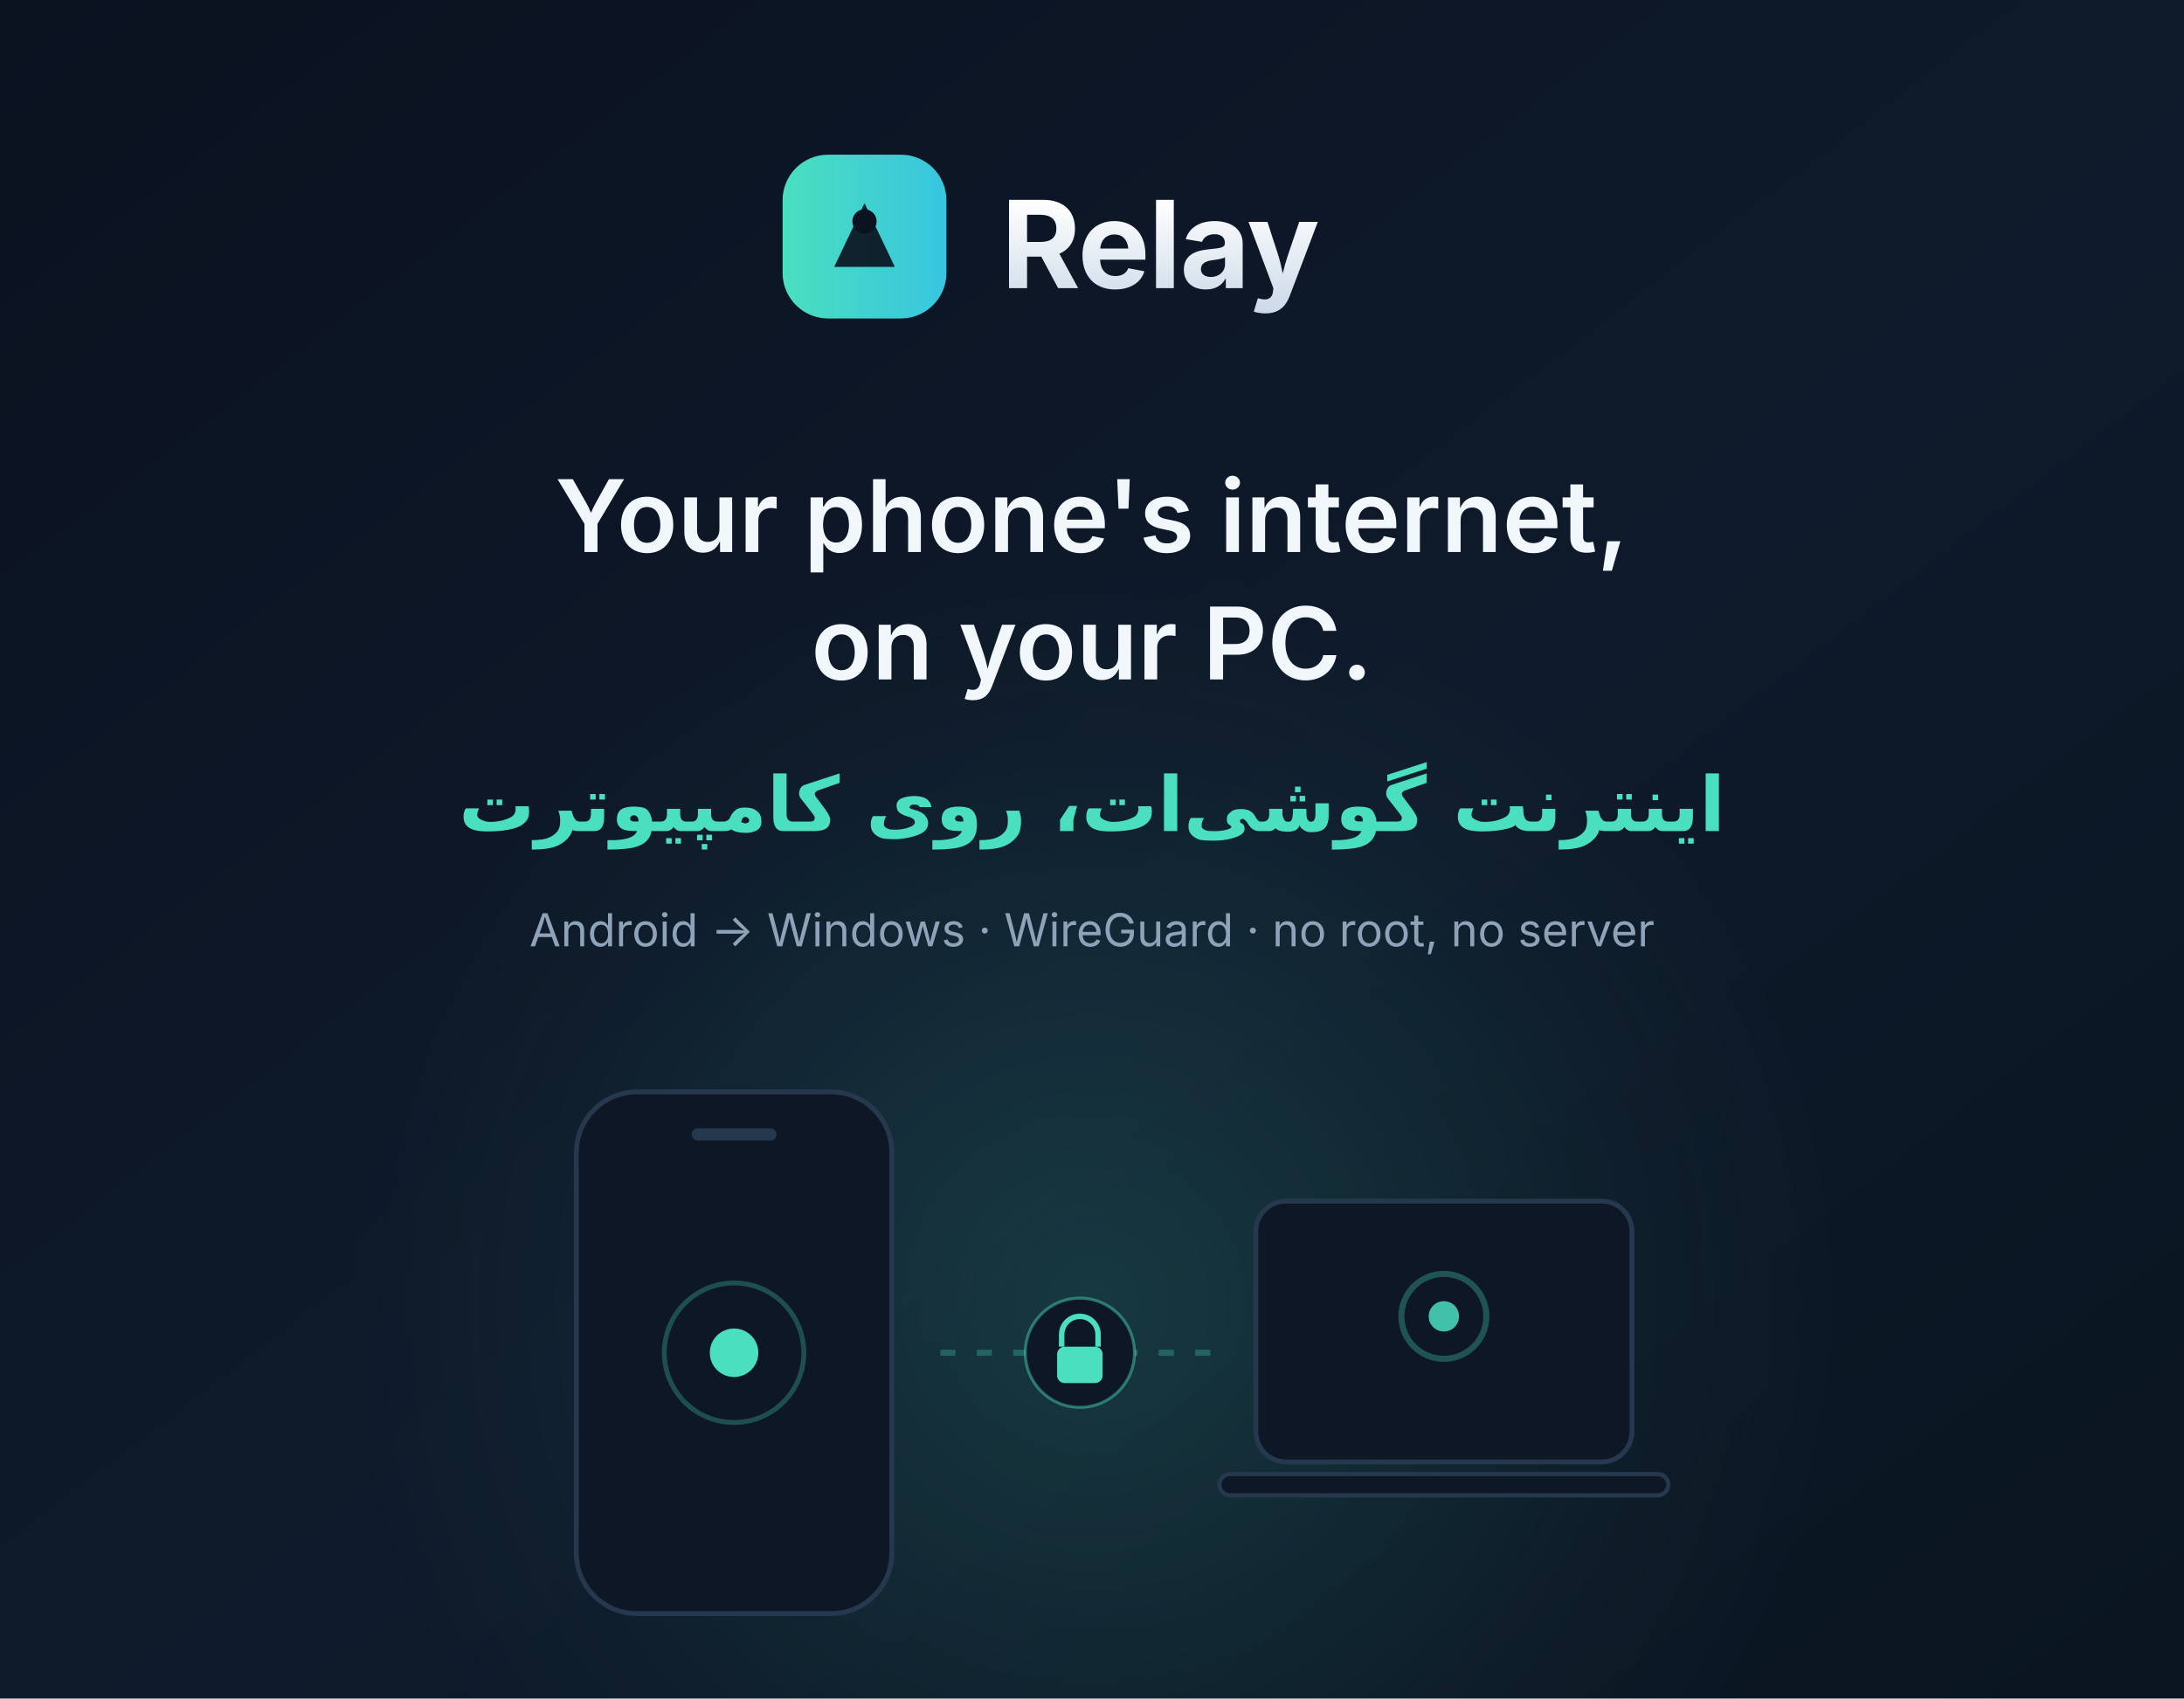
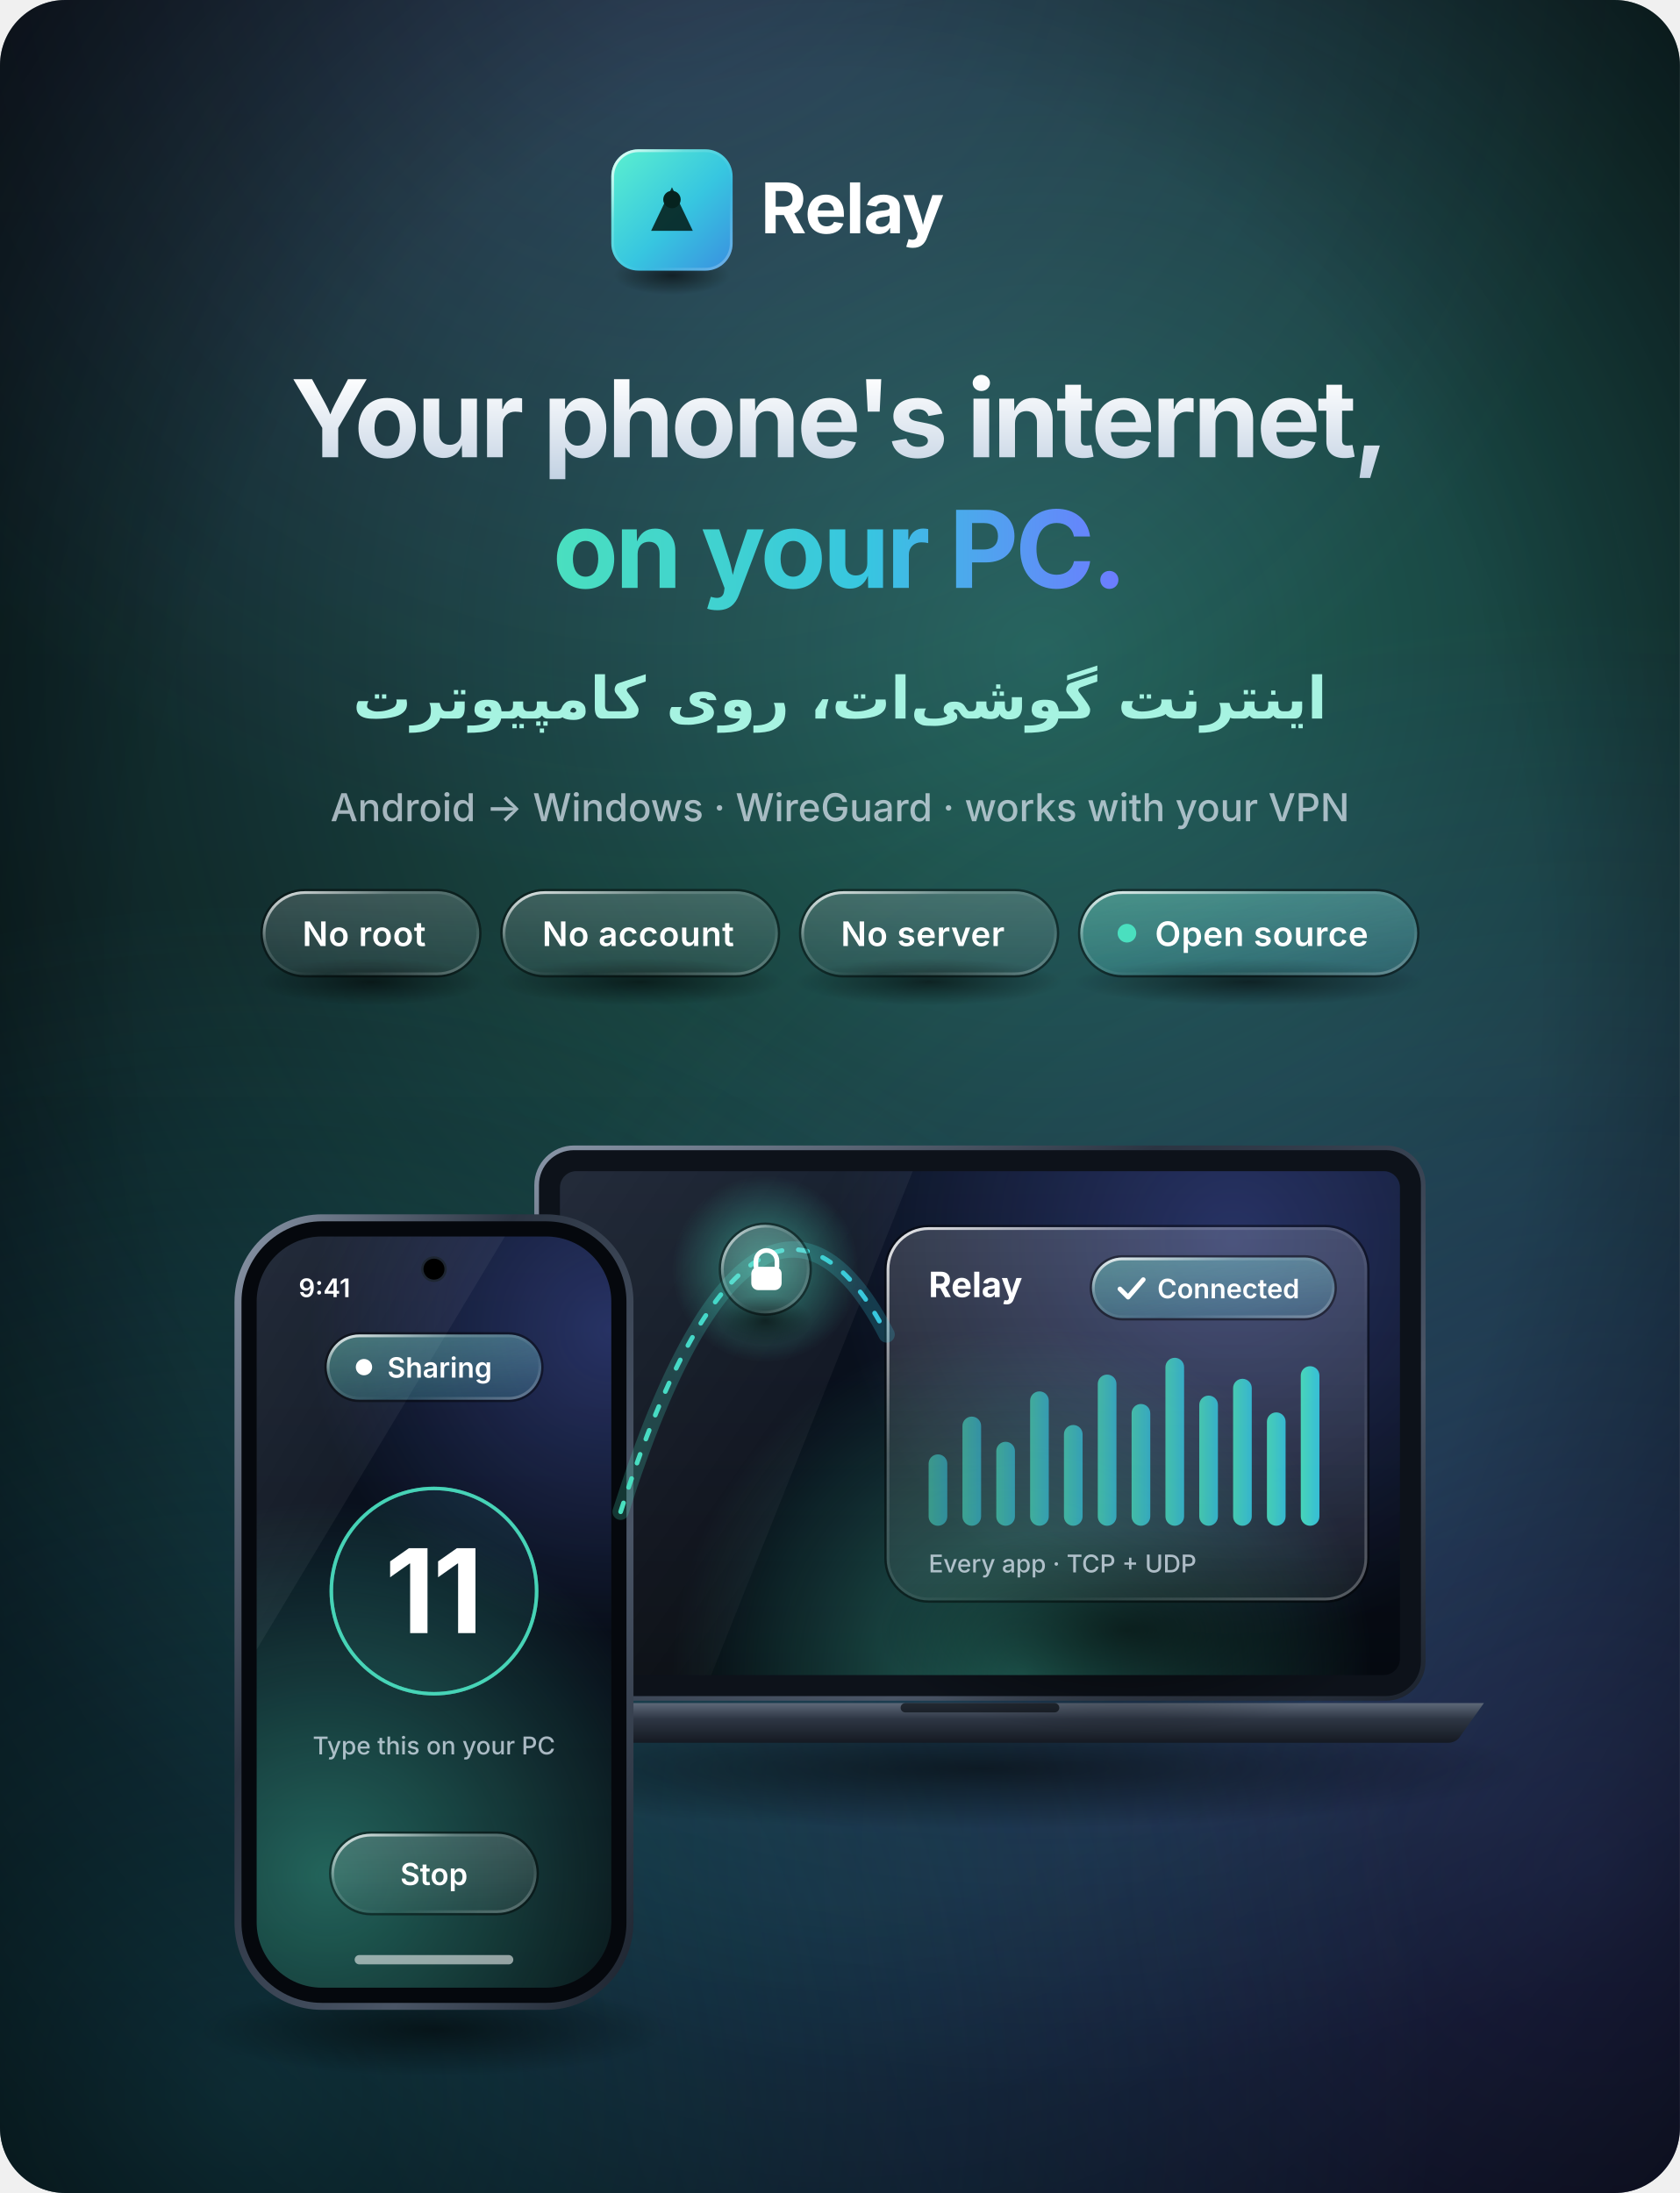
- <svg xmlns="http://www.w3.org/2000/svg" viewBox="0 0 720 560" width="720" height="560" role="img" aria-label="Relay — share your phone's internet with your PC over an encrypted WireGuard tunnel. ریلی — اینترنت گوشی‌ات را با کامپیوترت به اشتراک بگذار.">
+ <svg xmlns="http://www.w3.org/2000/svg" viewBox="0 0 720 940" width="720" height="940" role="img" aria-label="Relay — your phone's internet, on your PC. Android to Windows over an encrypted WireGuard tunnel; works with your phone's VPN. اینترنت گوشی‌ات، روی کامپیوترت.">
+   <style>
+     .drift-a { animation: drift-a 26s ease-in-out infinite alternate; }
+     .drift-b { animation: drift-b 31s ease-in-out infinite alternate; }
+     .drift-c { animation: drift-c 23s ease-in-out infinite alternate; }
+     .drift-d { animation: drift-d 37s ease-in-out infinite alternate; }
+     @keyframes drift-a { 0% { transform: translate(0, 0) } 100% { transform: translate(140px, 60px) } }
+     @keyframes drift-b { 0% { transform: translate(0, 0) } 100% { transform: translate(-160px, 40px) } }
+     @keyframes drift-c { 0% { transform: translate(0, 0) } 100% { transform: translate(90px, -70px) } }
+     @keyframes drift-d { 0% { transform: translate(0, 0) } 100% { transform: translate(-80px, -50px) } }
+ 
+     /* Glass floats like it has mass: slow, eased both ways, never a bounce. */
+     .float-1 { animation: float 7s cubic-bezier(.45,0,.55,1) infinite; }
+     .float-2 { animation: float 8.5s cubic-bezier(.45,0,.55,1) 1.2s infinite; }
+     .float-3 { animation: float 6.5s cubic-bezier(.45,0,.55,1) 2.4s infinite; }
+     @keyframes float { 0%, 100% { transform: translateY(0) } 50% { transform: translateY(-7px) } }
+ 
+     .ring { transform-box: fill-box; transform-origin: center;
+             animation: ring 3.2s cubic-bezier(.2,.8,.2,1) infinite; }
+     .ring-2 { animation-delay: 1.6s; }
+     @keyframes ring { 0% { transform: scale(1); opacity: .5 } 100% { transform: scale(1.9); opacity: 0 } }
+ 
+     .flow { animation: flow 1.1s linear infinite; }
+     @keyframes flow { to { stroke-dashoffset: -22 } }
+ 
+     .live { animation: live 2.4s ease-in-out infinite; }
+     @keyframes live { 0%, 100% { opacity: 1 } 50% { opacity: .35 } }
+ 
+     .bar { transform-box: fill-box; transform-origin: 50% 100%;
+            animation: bar 1.8s cubic-bezier(.45,0,.55,1) infinite alternate; }
+     @keyframes bar { 0% { transform: scaleY(1) } 100% { transform: scaleY(.35) } }
+ 
+     /* A specular glint crosses the headline now and then, the way light runs
+        along a glass edge when you tilt the phone. */
+     .glint { animation: glint 7s cubic-bezier(.4,0,.2,1) 1s infinite; }
+     @keyframes glint { 0% { transform: translateX(0) } 45%, 100% { transform: translateX(1100px) } }
+ 
+     @media (prefers-reduced-motion: reduce) {
+       * { animation: none !important; }
+       .packet { display: none; }
+     }
+     /* Reduced transparency: frostier glass, the same layout. */
+     @media (prefers-reduced-transparency: reduce) {
+       .glass-body { fill: #1A2433; fill-opacity: .92; }
+     }
+     @media (prefers-contrast: more) {
+       .glass-edge { stroke: #FFFFFF; stroke-opacity: .7; }
+       .muted { fill: #FFFFFF; }
+     }
+   </style>
  <defs>
-     <linearGradient id="ground" x1="0" y1="0" x2="1" y2="1">
-       <stop offset="0%" stop-color="#0B1220" />
-       <stop offset="55%" stop-color="#0E1A2B" />
-       <stop offset="100%" stop-color="#0A1520" />
-     </linearGradient>
-     <linearGradient id="accent" x1="0" y1="0" x2="1" y2="0">
-       <stop offset="0%" stop-color="#4ADFBF" />
-       <stop offset="100%" stop-color="#37C6E0" />
-     </linearGradient>
-     <linearGradient id="wordmark" x1="0" y1="0" x2="0" y2="1">
-       <stop offset="0%" stop-color="#FFFFFF" />
-       <stop offset="100%" stop-color="#CBD9E8" />
-     </linearGradient>
-     <radialGradient id="halo" cx="50%" cy="50%" r="50%">
-       <stop offset="0%" stop-color="#4ADFBF" stop-opacity="0.16" />
-       <stop offset="70%" stop-color="#4ADFBF" stop-opacity="0.035" />
-       <stop offset="100%" stop-color="#4ADFBF" stop-opacity="0" />
-     </radialGradient>
-     <filter id="soften" x="-60%" y="-60%" width="220%" height="220%">
-       <feGaussianBlur stdDeviation="5" />
-     </filter>
+     <linearGradient id="ground" x1="0" y1="0" x2="0" y2="1">
+       <stop offset="0" stop-color="#070B14" />
+       <stop offset="1" stop-color="#04060B" />
+     </linearGradient>
+     <radialGradient id="aur-teal">
+       <stop offset="0" stop-color="#4ADFBF" stop-opacity=".42" />
+       <stop offset="1" stop-color="#4ADFBF" stop-opacity="0" />
+     </radialGradient>
+     <radialGradient id="aur-cyan">
+       <stop offset="0" stop-color="#37C6E0" stop-opacity=".30" />
+       <stop offset="1" stop-color="#37C6E0" stop-opacity="0" />
+     </radialGradient>
+     <radialGradient id="aur-indigo">
+       <stop offset="0" stop-color="#6C7CFF" stop-opacity=".30" />
+       <stop offset="1" stop-color="#6C7CFF" stop-opacity="0" />
+     </radialGradient>
+     <radialGradient id="aur-violet">
+       <stop offset="0" stop-color="#A87BFF" stop-opacity=".18" />
+       <stop offset="1" stop-color="#A87BFF" stop-opacity="0" />
+     </radialGradient>
+     <radialGradient id="vignette" cx=".5" cy=".45" r=".75">
+       <stop offset=".55" stop-color="#000" stop-opacity="0" />
+       <stop offset="1" stop-color="#000" stop-opacity=".55" />
+     </radialGradient>
+     <linearGradient id="title" x1="0" y1="0" x2="0" y2="1">
+       <stop offset="0" stop-color="#FFFFFF" />
+       <stop offset="1" stop-color="#C3D2E3" />
+     </linearGradient>
+     <linearGradient id="title-accent" x1="0" y1="0" x2="1" y2="0">
+       <stop offset="0" stop-color="#4ADFBF" />
+       <stop offset=".55" stop-color="#37C6E0" />
+       <stop offset="1" stop-color="#6C7CFF" />
+     </linearGradient>
+     <linearGradient id="glint" x1="0" y1="0" x2="1" y2="0">
+       <stop offset="0" stop-color="#fff" stop-opacity="0" />
+       <stop offset=".5" stop-color="#fff" stop-opacity=".75" />
+       <stop offset="1" stop-color="#fff" stop-opacity="0" />
+     </linearGradient>
+     <linearGradient id="glass-fill" x1="0" y1="0" x2="0" y2="1">
+       <stop offset="0" stop-color="#FFFFFF" stop-opacity=".17" />
+       <stop offset="1" stop-color="#FFFFFF" stop-opacity=".06" />
+     </linearGradient>
+     <linearGradient id="glass-tint" x1="0" y1="0" x2="1" y2="1">
+       <stop offset="0" stop-color="#4ADFBF" stop-opacity=".30" />
+       <stop offset="1" stop-color="#37C6E0" stop-opacity=".14" />
+     </linearGradient>
+     <linearGradient id="specular" x1="0" y1="0" x2="1" y2="1">
+       <stop offset="0" stop-color="#FFFFFF" stop-opacity=".9" />
+       <stop offset=".3" stop-color="#FFFFFF" stop-opacity=".18" />
+       <stop offset=".65" stop-color="#FFFFFF" stop-opacity="0" />
+       <stop offset="1" stop-color="#FFFFFF" stop-opacity=".28" />
+     </linearGradient>
+     <linearGradient id="sheen" x1="0" y1="0" x2="1" y2="1">
+       <stop offset="0" stop-color="#FFFFFF" stop-opacity=".10" />
+       <stop offset="1" stop-color="#FFFFFF" stop-opacity="0" />
+     </linearGradient>
+     <radialGradient id="shadow">
+       <stop offset="0" stop-color="#000" stop-opacity=".55" />
+       <stop offset="1" stop-color="#000" stop-opacity="0" />
+     </radialGradient>
+     <linearGradient id="icon" x1="0" y1="0" x2="1" y2="1">
+       <stop offset="0" stop-color="#5BF0CF" />
+       <stop offset=".55" stop-color="#37C6E0" />
+       <stop offset="1" stop-color="#3A8FE0" />
+     </linearGradient>
+     <linearGradient id="titanium" x1="0" y1="0" x2="1" y2="1">
+       <stop offset="0" stop-color="#8A96A8" />
+       <stop offset=".35" stop-color="#2B3442" />
+       <stop offset=".7" stop-color="#4A5566" />
+       <stop offset="1" stop-color="#1C232E" />
+     </linearGradient>
+     <linearGradient id="screen" x1="0" y1="0" x2="0" y2="1">
+       <stop offset="0" stop-color="#0B1424" />
+       <stop offset="1" stop-color="#050910" />
+     </linearGradient>
+     <linearGradient id="aluminium" x1="0" y1="0" x2="0" y2="1">
+       <stop offset="0" stop-color="#5D6878" />
+       <stop offset=".4" stop-color="#2E3644" />
+       <stop offset="1" stop-color="#151A22" />
+     </linearGradient>
+     <linearGradient id="beam" x1="0" y1="0" x2="1" y2="0">
+       <stop offset="0" stop-color="#4ADFBF" />
+       <stop offset="1" stop-color="#37C6E0" />
+     </linearGradient>
+     <radialGradient id="glow">
+       <stop offset="0" stop-color="#4ADFBF" stop-opacity=".55" />
+       <stop offset="1" stop-color="#4ADFBF" stop-opacity="0" />
+     </radialGradient>
+     <radialGradient id="packet">
+       <stop offset="0" stop-color="#FFFFFF" />
+       <stop offset=".35" stop-color="#9FFBE6" />
+       <stop offset="1" stop-color="#4ADFBF" stop-opacity="0" />
+     </radialGradient>
  </defs>
-   <rect width="720" height="560" fill="url(#ground)" />
-   <circle cx="360" cy="430" r="250" fill="url(#halo)">
-     <animate attributeName="r" values="250;266;250" dur="9s" repeatCount="indefinite" />
-   </circle>
-   <g transform="translate(285, 78)">
-     <circle r="27" fill="none" stroke="#4ADFBF" stroke-width="1.4" opacity="0">
-       <animate attributeName="r" values="27;52" dur="3.4s" repeatCount="indefinite" />
-       <animate attributeName="opacity" values="0.45;0" dur="3.4s" repeatCount="indefinite" />
-     </circle>
-     <circle r="27" fill="none" stroke="#4ADFBF" stroke-width="1.4" opacity="0">
-       <animate attributeName="r" values="27;52" dur="3.4s" begin="1.7s" repeatCount="indefinite" />
-       <animate attributeName="opacity" values="0.45;0" dur="3.4s" begin="1.7s" repeatCount="indefinite" />
-     </circle>
-     <rect x="-27" y="-27" width="54" height="54" rx="15" fill="url(#accent)" />
-     <path d="M-10 10 L0 -11 L10 10 Z" fill="#0B1220" opacity="0.92" />
-     <circle cx="0" cy="-5" r="4" fill="#0B1220" />
-   </g>
-   <text x="330" y="95" font-family="'Segoe UI', Inter, system-ui, sans-serif" font-size="40" font-weight="700" fill="url(#wordmark)" letter-spacing="-0.5">Relay</text>
-   <text x="360" y="182" text-anchor="middle" font-family="'Segoe UI', Inter, system-ui, sans-serif" font-size="33" font-weight="600" fill="#F2F7FC">Your phone's internet,</text>
-   <text x="360" y="224" text-anchor="middle" font-family="'Segoe UI', Inter, system-ui, sans-serif" font-size="33" font-weight="600" fill="#F2F7FC">on your PC.</text>
-   <text x="360" y="274" text-anchor="middle" font-family="'Segoe UI', Tahoma, 'Iranian Sans', sans-serif" font-size="25" font-weight="600" fill="#4ADFBF">اینترنت گوشی‌ات، روی کامپیوترت</text>
-   <text x="360" y="312" text-anchor="middle" font-family="'Segoe UI', Inter, system-ui, sans-serif" font-size="15" fill="#8FA3B8">Android → Windows · WireGuard · no root, no server</text>
-   <g transform="translate(190, 360)">
-     <rect width="104" height="172" rx="20" fill="#0E1726" stroke="#26384E" stroke-width="1.6" />
-     <rect x="38" y="12" width="28" height="4" rx="2" fill="#26384E" />
-     <circle cx="52" cy="86" r="23" fill="none" stroke="#4ADFBF" stroke-opacity="0.28" stroke-width="1.6" />
-     <circle cx="52" cy="86" r="8" fill="#4ADFBF">
-       <animate attributeName="r" values="8;9.5;8" dur="2.6s" repeatCount="indefinite" />
-     </circle>
-   </g>
-   <line x1="310" y1="446" x2="402" y2="446" stroke="#4ADFBF" stroke-opacity="0.28" stroke-width="2" stroke-dasharray="5 7">
-     <animate attributeName="stroke-dashoffset" values="24;0" dur="1.6s" repeatCount="indefinite" />
-   </line>
-   <circle cy="446" r="3.2" fill="#7CF5DC" filter="url(#soften)" opacity="0">
-     <animate attributeName="cx" values="310;402" dur="2.1s" repeatCount="indefinite" />
-     <animate attributeName="opacity" values="0;1;1;0" keyTimes="0;0.15;0.8;1" dur="2.1s" repeatCount="indefinite" />
-   </circle>
-   <circle cx="356" cy="446" r="18" fill="#0E1726" stroke="#4ADFBF" stroke-opacity="0.45" />
-   <path d="M350 444 v-4 a6 6 0 0 1 12 0 v4" fill="none" stroke="#4ADFBF" stroke-width="1.8" />
-   <rect x="348.5" y="444" width="15" height="12" rx="2.5" fill="#4ADFBF" />
-   <g transform="translate(414, 396)">
-     <rect width="124" height="86" rx="10" fill="#0E1726" stroke="#26384E" stroke-width="1.6" />
-     <circle cx="62" cy="38" r="14" fill="none" stroke="#4ADFBF" stroke-opacity="0.30" stroke-width="2" />
-     <circle cx="62" cy="38" r="5" fill="#4ADFBF" opacity="0.85">
-       <animate attributeName="opacity" values="0.85;1;0.85" dur="2.1s" begin="0.55s" repeatCount="indefinite" />
-       <animate attributeName="r" values="5;6.4;5" dur="2.1s" begin="0.55s" repeatCount="indefinite" />
-     </circle>
-     <rect x="-12" y="90" width="148" height="7" rx="3.5" fill="#0E1726" stroke="#26384E" stroke-width="1.4" />
+   <clipPath id="frame">
+     <rect width="720" height="940" rx="28" />
+   </clipPath>
+   <g clip-path="url(#frame)">
+     <rect width="720" height="940" fill="url(#ground)" />
+     <circle class="drift-a" cx="446.4" cy="282.0" r="612.0" fill="url(#aur-teal)" />
+     <circle class="drift-b" cx="684.0" cy="799.0" r="540.0" fill="url(#aur-indigo)" />
+     <circle class="drift-c" cx="108.0" cy="893.0" r="504" fill="url(#aur-cyan)" />
+     <circle class="drift-d" cx="288.0" cy="-47.0" r="432.0" fill="url(#aur-violet)" />
+     <rect width="720" height="940" fill="url(#vignette)" />
+     <g transform="translate(262.0, 64)">
+       <ellipse cx="26.0" cy="54.08" rx="24.96" ry="8.32" fill="url(#shadow)" />
+       <rect width="52" height="52" rx="11.632" fill="url(#icon)" />
+       <rect x=".6" y=".6" width="50.8" height="50.8" rx="11.032" fill="none" stroke="url(#specular)" stroke-width="1.2" />
+       <g transform="translate(26.0, 26.0) scale(0.8125)">
+         <path d="M-11 11 L0 -12 L11 11 Z" fill="#06231F" fill-opacity=".9" />
+         <circle cx="0" cy="-5.5" r="4.6" fill="#06231F" />
+       </g>
+     </g>
+     <text x="326.0" y="100" text-anchor="start" font-family="-apple-system, BlinkMacSystemFont, 'SF Pro Display', 'Segoe UI Variable Display', 'Segoe UI', Inter, 'Helvetica Neue', Arial, sans-serif" font-size="30" font-weight="650" fill="#FFFFFF" letter-spacing="-.4">Relay</text>
+     <text x="360.0" y="196" text-anchor="middle" font-family="-apple-system, BlinkMacSystemFont, 'SF Pro Display', 'Segoe UI Variable Display', 'Segoe UI', Inter, 'Helvetica Neue', Arial, sans-serif" font-size="46" font-weight="700" fill="url(#title)" letter-spacing="-1.4">Your phone's internet,</text>
+     <text x="360.0" y="252" text-anchor="middle" font-family="-apple-system, BlinkMacSystemFont, 'SF Pro Display', 'Segoe UI Variable Display', 'Segoe UI', Inter, 'Helvetica Neue', Arial, sans-serif" font-size="46" font-weight="700" fill="url(#title-accent)" letter-spacing="-1.4">on your PC.</text>
+     <clipPath id="accent-narrow">
+       <text x="360.0" y="252" text-anchor="middle" font-family="-apple-system, BlinkMacSystemFont, 'SF Pro Display', 'Segoe UI Variable Display', 'Segoe UI', Inter, 'Helvetica Neue', Arial, sans-serif" font-size="46" font-weight="700" fill="#FFFFFF" letter-spacing="-1.4">on your PC.</text>
+     </clipPath>
+     <g clip-path="url(#accent-narrow)">
+       <rect class="glint" x="-260" y="206" width="160" height="59.8" fill="url(#glint)" />
+     </g>
+     <text x="360.0" y="308" text-anchor="middle" font-family="'SF Arabic', 'Segoe UI', Tahoma, Vazirmatn, 'Iranian Sans', sans-serif" font-size="25" font-weight="600" fill="#A6F3E1">اینترنت گوشی‌ات، روی کامپیوترت</text>
+     <text x="360.0" y="352" text-anchor="middle" font-family="-apple-system, BlinkMacSystemFont, 'SF Pro Display', 'Segoe UI Variable Display', 'Segoe UI', Inter, 'Helvetica Neue', Arial, sans-serif" font-size="16.5" font-weight="500" fill="#DCE6F2" class="muted" fill-opacity=".72">Android → Windows · WireGuard · works with your VPN</text>
+     <g class="float-1">
+       <ellipse cx="159.0" cy="420.88" rx="48.256" ry="10.08" fill="url(#shadow)" />
+       <rect class="glass-body" x="112.6" y="382" width="92.8" height="36" rx="18.0" fill="url(#glass-fill)" />
+       <rect x="112.1" y="381.5" width="93.8" height="37" rx="18.5" fill="none" stroke="#000" stroke-opacity=".45" />
+       <rect class="glass-edge" x="113.2" y="382.6" width="91.6" height="34.8" rx="17.4" fill="none" stroke="url(#specular)" stroke-width="1.2" />
+       <text x="129.6" y="405.5" text-anchor="start" font-family="-apple-system, BlinkMacSystemFont, 'SF Pro Display', 'Segoe UI Variable Display', 'Segoe UI', Inter, 'Helvetica Neue', Arial, sans-serif" font-size="14.5" font-weight="600" fill="#FFFFFF" letter-spacing=".2">No root</text>
+     </g>
+     <g class="float-2">
+       <ellipse cx="274.4" cy="420.88" rx="61.36" ry="10.08" fill="url(#shadow)" />
+       <rect class="glass-body" x="215.4" y="382" width="118.0" height="36" rx="18.0" fill="url(#glass-fill)" />
+       <rect x="214.9" y="381.5" width="119.0" height="37" rx="18.5" fill="none" stroke="#000" stroke-opacity=".45" />
+       <rect class="glass-edge" x="216.0" y="382.6" width="116.8" height="34.8" rx="17.4" fill="none" stroke="url(#specular)" stroke-width="1.2" />
+       <text x="232.4" y="405.5" text-anchor="start" font-family="-apple-system, BlinkMacSystemFont, 'SF Pro Display', 'Segoe UI Variable Display', 'Segoe UI', Inter, 'Helvetica Neue', Arial, sans-serif" font-size="14.5" font-weight="600" fill="#FFFFFF" letter-spacing=".2">No account</text>
+     </g>
+     <g class="float-3">
+       <ellipse cx="398.2" cy="420.88" rx="56.992" ry="10.08" fill="url(#shadow)" />
+       <rect class="glass-body" x="343.4" y="382" width="109.6" height="36" rx="18.0" fill="url(#glass-fill)" />
+       <rect x="342.9" y="381.5" width="110.6" height="37" rx="18.5" fill="none" stroke="#000" stroke-opacity=".45" />
+       <rect class="glass-edge" x="344.0" y="382.6" width="108.4" height="34.8" rx="17.4" fill="none" stroke="url(#specular)" stroke-width="1.2" />
+       <text x="360.4" y="405.5" text-anchor="start" font-family="-apple-system, BlinkMacSystemFont, 'SF Pro Display', 'Segoe UI Variable Display', 'Segoe UI', Inter, 'Helvetica Neue', Arial, sans-serif" font-size="14.5" font-weight="600" fill="#FFFFFF" letter-spacing=".2">No server</text>
+     </g>
+     <g class="float-1">
+       <ellipse cx="535.2" cy="420.88" rx="75.088" ry="10.08" fill="url(#shadow)" />
+       <rect class="glass-body" x="463.0" y="382" width="144.4" height="36" rx="18.0" fill="url(#glass-fill)" />
+       <rect x="463.0" y="382" width="144.4" height="36" rx="18.0" fill="url(#glass-tint)" />
+       <rect x="462.5" y="381.5" width="145.4" height="37" rx="18.5" fill="none" stroke="#000" stroke-opacity=".45" />
+       <rect class="glass-edge" x="463.6" y="382.6" width="143.2" height="34.8" rx="17.4" fill="none" stroke="url(#specular)" stroke-width="1.2" />
+       <circle class="live" cx="483.0" cy="400" r="4" fill="#4ADFBF" />
+       <text x="495.0" y="405.5" text-anchor="start" font-family="-apple-system, BlinkMacSystemFont, 'SF Pro Display', 'Segoe UI Variable Display', 'Segoe UI', Inter, 'Helvetica Neue', Arial, sans-serif" font-size="14.5" font-weight="600" fill="#FFFFFF" letter-spacing=".2">Open source</text>
+     </g>
+     <g transform="translate(80.0, 452)">
+       <ellipse cx="340.0" cy="306" rx="235.6" ry="26" fill="url(#shadow)" />
+       <rect x="150" y="40" width="380" height="236" rx="16" fill="#0D121A" stroke="url(#titanium)" stroke-width="2" />
+       <clipPath id="laptop-screen">
+         <rect x="160" y="50" width="360" height="216" rx="7" />
+       </clipPath>
+       <g clip-path="url(#laptop-screen)">
+         <rect x="160" y="50" width="360" height="216" fill="url(#screen)" />
+         <circle class="drift-c" cx="448.0" cy="80" r="170" fill="url(#aur-indigo)" />
+         <circle class="drift-a" cx="358.0" cy="266" r="150" fill="url(#aur-teal)" />
+         <path d="M160 50 H311.2 L224.8 266 H160 Z" fill="url(#sheen)" />
+       </g>
+       <path d="M124 278 H556 l-10 14 a6 6 0 0 1 -5 3 H139 a6 6 0 0 1 -5 -3 Z" fill="url(#aluminium)" />
+       <rect x="306.0" y="278" width="68" height="4" rx="2" fill="#0B0F15" fill-opacity=".7" />
+       <g class="float-2">
+         <ellipse cx="403.0" cy="246.8" rx="107.12" ry="44.8" fill="url(#shadow)" />
+         <rect class="glass-body" x="300" y="74" width="206" height="160" rx="18" fill="url(#glass-fill)" />
+         <rect x="299.5" y="73.5" width="207" height="161" rx="18.5" fill="none" stroke="#000" stroke-opacity=".45" />
+         <rect class="glass-edge" x="300.6" y="74.6" width="204.8" height="158.8" rx="17.4" fill="none" stroke="url(#specular)" stroke-width="1.2" />
+         <text x="318" y="104" text-anchor="start" font-family="-apple-system, BlinkMacSystemFont, 'SF Pro Display', 'Segoe UI Variable Display', 'Segoe UI', Inter, 'Helvetica Neue', Arial, sans-serif" font-size="15" font-weight="700" fill="#FFFFFF">Relay</text>
+         <g>
+           <rect class="glass-body" x="388" y="87" width="104" height="26" rx="13" fill="url(#glass-fill)" />
+           <rect x="388" y="87" width="104" height="26" rx="13" fill="url(#glass-tint)" />
+           <rect x="387.5" y="86.5" width="105" height="27" rx="13.5" fill="none" stroke="#000" stroke-opacity=".45" />
+           <rect class="glass-edge" x="388.6" y="87.6" width="102.8" height="24.8" rx="12.4" fill="none" stroke="url(#specular)" stroke-width="1.2" />
+           <path d="M400 100.5 l3.5 3.5 l6.5 -7.5" fill="none" stroke="#FFFFFF" stroke-width="2" stroke-linecap="round" stroke-linejoin="round" />
+           <text x="416" y="104.5" text-anchor="start" font-family="-apple-system, BlinkMacSystemFont, 'SF Pro Display', 'Segoe UI Variable Display', 'Segoe UI', Inter, 'Helvetica Neue', Arial, sans-serif" font-size="11.5" font-weight="600" fill="#FFFFFF">Connected</text>
+         </g>
+         <rect class="bar" style="animation-delay:0.00s" x="318.0" y="171.4" width="8" height="30.6" rx="4" fill="url(#beam)" fill-opacity="0.55" />
+         <rect class="bar" style="animation-delay:0.17s" x="332.5" y="155.2" width="8" height="46.8" rx="4" fill="url(#beam)" fill-opacity="0.59" />
+         <rect class="bar" style="animation-delay:0.34s" x="347.0" y="166.0" width="8" height="36.0" rx="4" fill="url(#beam)" fill-opacity="0.62" />
+         <rect class="bar" style="animation-delay:0.51s" x="361.5" y="144.4" width="8" height="57.6" rx="4" fill="url(#beam)" fill-opacity="0.66" />
+         <rect class="bar" style="animation-delay:0.68s" x="376.0" y="158.8" width="8" height="43.2" rx="4" fill="url(#beam)" fill-opacity="0.69" />
+         <rect class="bar" style="animation-delay:0.85s" x="390.5" y="137.2" width="8" height="64.8" rx="4" fill="url(#beam)" fill-opacity="0.73" />
+         <rect class="bar" style="animation-delay:1.02s" x="405.0" y="149.8" width="8" height="52.2" rx="4" fill="url(#beam)" fill-opacity="0.76" />
+         <rect class="bar" style="animation-delay:1.19s" x="419.5" y="130.0" width="8" height="72.0" rx="4" fill="url(#beam)" fill-opacity="0.80" />
+         <rect class="bar" style="animation-delay:1.36s" x="434.0" y="146.2" width="8" height="55.8" rx="4" fill="url(#beam)" fill-opacity="0.83" />
+         <rect class="bar" style="animation-delay:1.53s" x="448.5" y="139.0" width="8" height="63.0" rx="4" fill="url(#beam)" fill-opacity="0.87" />
+         <rect class="bar" style="animation-delay:1.70s" x="463.0" y="153.4" width="8" height="48.6" rx="4" fill="url(#beam)" fill-opacity="0.90" />
+         <rect class="bar" style="animation-delay:0.07s" x="477.5" y="133.6" width="8" height="68.4" rx="4" fill="url(#beam)" fill-opacity="0.94" />
+         <text x="318" y="222" text-anchor="start" font-family="-apple-system, BlinkMacSystemFont, 'SF Pro Display', 'Segoe UI Variable Display', 'Segoe UI', Inter, 'Helvetica Neue', Arial, sans-serif" font-size="10.5" font-weight="500" fill="#DCE6F2" class="muted" fill-opacity=".75">Every app · TCP + UDP</text>
+       </g>
+       <ellipse cx="106.0" cy="418" rx="100.8" ry="20" fill="url(#shadow)" />
+       <rect x="22" y="70" width="168" height="338" rx="36" fill="#05080D" stroke="url(#titanium)" stroke-width="3" />
+       <clipPath id="phone-screen">
+         <rect x="30" y="78" width="152" height="322" rx="28" />
+       </clipPath>
+       <g clip-path="url(#phone-screen)">
+         <rect x="30" y="78" width="152" height="322" fill="url(#screen)" />
+         <circle class="drift-b" cx="60.4" cy="351.7" r="160" fill="url(#aur-teal)" />
+         <circle class="drift-d" cx="182" cy="118" r="130" fill="url(#aur-indigo)" />
+         <path d="M30 78 H136.4 L30 255.1 Z" fill="url(#sheen)" />
+       </g>
+       <circle cx="106.0" cy="92" r="5" fill="#000" stroke="#1E2632" />
+       <text x="48" y="104" text-anchor="start" font-family="-apple-system, BlinkMacSystemFont, 'SF Pro Display', 'Segoe UI Variable Display', 'Segoe UI', Inter, 'Helvetica Neue', Arial, sans-serif" font-size="11" font-weight="600" fill="#FFFFFF">9:41</text>
+       <g class="float-3">
+         <rect class="glass-body" x="60.0" y="120" width="92" height="28" rx="14" fill="url(#glass-fill)" />
+         <rect x="60.0" y="120" width="92" height="28" rx="14" fill="url(#glass-tint)" />
+         <rect x="59.5" y="119.5" width="93" height="29" rx="14.5" fill="none" stroke="#000" stroke-opacity=".45" />
+         <rect class="glass-edge" x="60.6" y="120.6" width="90.8" height="26.8" rx="13.4" fill="none" stroke="url(#specular)" stroke-width="1.2" />
+         <circle class="live" cx="76.0" cy="134" r="3.5" fill="#FFFFFF" />
+         <text x="86.0" y="138.5" text-anchor="start" font-family="-apple-system, BlinkMacSystemFont, 'SF Pro Display', 'Segoe UI Variable Display', 'Segoe UI', Inter, 'Helvetica Neue', Arial, sans-serif" font-size="12" font-weight="600" fill="#FFFFFF">Sharing</text>
+       </g>
+       <circle class="ring" cx="106.0" cy="230" r="44" fill="none" stroke="#4ADFBF" stroke-width="1.5" stroke-opacity=".7" />
+       <circle class="ring ring-2" cx="106.0" cy="230" r="44" fill="none" stroke="#4ADFBF" stroke-width="1.5" stroke-opacity=".7" />
+       <circle cx="106.0" cy="230" r="44" fill="#4ADFBF" fill-opacity=".08" stroke="#4ADFBF" stroke-opacity=".35" />
+       <text x="106.0" y="248" text-anchor="middle" font-family="'SF Pro Rounded', -apple-system, 'Segoe UI Variable Display', 'Segoe UI', Inter, sans-serif" font-size="50" font-weight="700" fill="#FFFFFF" letter-spacing="-1">11</text>
+       <text x="106.0" y="300" text-anchor="middle" font-family="-apple-system, BlinkMacSystemFont, 'SF Pro Display', 'Segoe UI Variable Display', 'Segoe UI', Inter, 'Helvetica Neue', Arial, sans-serif" font-size="10.5" font-weight="500" fill="#DCE6F2" class="muted" fill-opacity=".75">Type this on your PC</text>
+       <rect class="glass-body" x="62.0" y="334" width="88" height="34" rx="17" fill="url(#glass-fill)" />
+       <rect x="61.5" y="333.5" width="89" height="35" rx="17.5" fill="none" stroke="#000" stroke-opacity=".45" />
+       <rect class="glass-edge" x="62.6" y="334.6" width="86.8" height="32.8" rx="16.4" fill="none" stroke="url(#specular)" stroke-width="1.2" />
+       <text x="106.0" y="356" text-anchor="middle" font-family="-apple-system, BlinkMacSystemFont, 'SF Pro Display', 'Segoe UI Variable Display', 'Segoe UI', Inter, 'Helvetica Neue', Arial, sans-serif" font-size="13" font-weight="600" fill="#FFFFFF">Stop</text>
+       <rect x="72.0" y="386" width="68" height="4" rx="2" fill="#FFFFFF" fill-opacity=".55" />
+       <path d="M186 196 C 226 70, 268 58, 300 120" fill="none" stroke="url(#beam)" stroke-opacity=".22" stroke-width="7" stroke-linecap="round" />
+       <path id="link" class="flow" d="M186 196 C 226 70, 268 58, 300 120" fill="none" stroke="url(#beam)" stroke-width="2" stroke-dasharray="4 7" stroke-linecap="round" />
+       <g class="packet" opacity="0">
+         <circle r="9" fill="url(#packet)" />
+         <animateMotion dur="2.4s" begin="0s" repeatCount="indefinite" calcMode="spline" keyTimes="0;1" keySplines=".45 0 .55 1">
+           <mpath href="#link" />
+         </animateMotion>
+         <animate attributeName="opacity" values="0;1;1;0" keyTimes="0;.15;.8;1" dur="2.4s" begin="0s" repeatCount="indefinite" />
+       </g>
+       <g class="packet" opacity="0">
+         <circle r="9" fill="url(#packet)" />
+         <animateMotion dur="2.4s" begin="0.8s" repeatCount="indefinite" calcMode="spline" keyTimes="0;1" keySplines=".45 0 .55 1">
+           <mpath href="#link" />
+         </animateMotion>
+         <animate attributeName="opacity" values="0;1;1;0" keyTimes="0;.15;.8;1" dur="2.4s" begin="0.8s" repeatCount="indefinite" />
+       </g>
+       <g class="packet" opacity="0">
+         <circle r="9" fill="url(#packet)" />
+         <animateMotion dur="2.4s" begin="1.6s" repeatCount="indefinite" calcMode="spline" keyTimes="0;1" keySplines=".45 0 .55 1">
+           <mpath href="#link" />
+         </animateMotion>
+         <animate attributeName="opacity" values="0;1;1;0" keyTimes="0;.15;.8;1" dur="2.4s" begin="1.6s" repeatCount="indefinite" />
+       </g>
+       <g class="float-1">
+         <circle cx="248" cy="92" r="40" fill="url(#glow)" />
+         <ellipse cx="248.0" cy="114.04" rx="19.76" ry="10.64" fill="url(#shadow)" />
+         <rect class="glass-body" x="229" y="73" width="38" height="38" rx="19" fill="url(#glass-fill)" />
+         <rect x="228.5" y="72.5" width="39" height="39" rx="19.5" fill="none" stroke="#000" stroke-opacity=".45" />
+         <rect class="glass-edge" x="229.6" y="73.6" width="36.8" height="36.8" rx="18.4" fill="none" stroke="url(#specular)" stroke-width="1.2" />
+         <g transform="translate(240, 82)" fill="none" stroke="#FFFFFF" stroke-width="2" stroke-linecap="round">
+           <path d="M4 9 V6.5 a4.5 4.5 0 0 1 9 0 V9" />
+           <rect x="2" y="9" width="13" height="10" rx="3" fill="#FFFFFF" stroke="none" />
+         </g>
+       </g>
+     </g>
  </g>
</svg>
